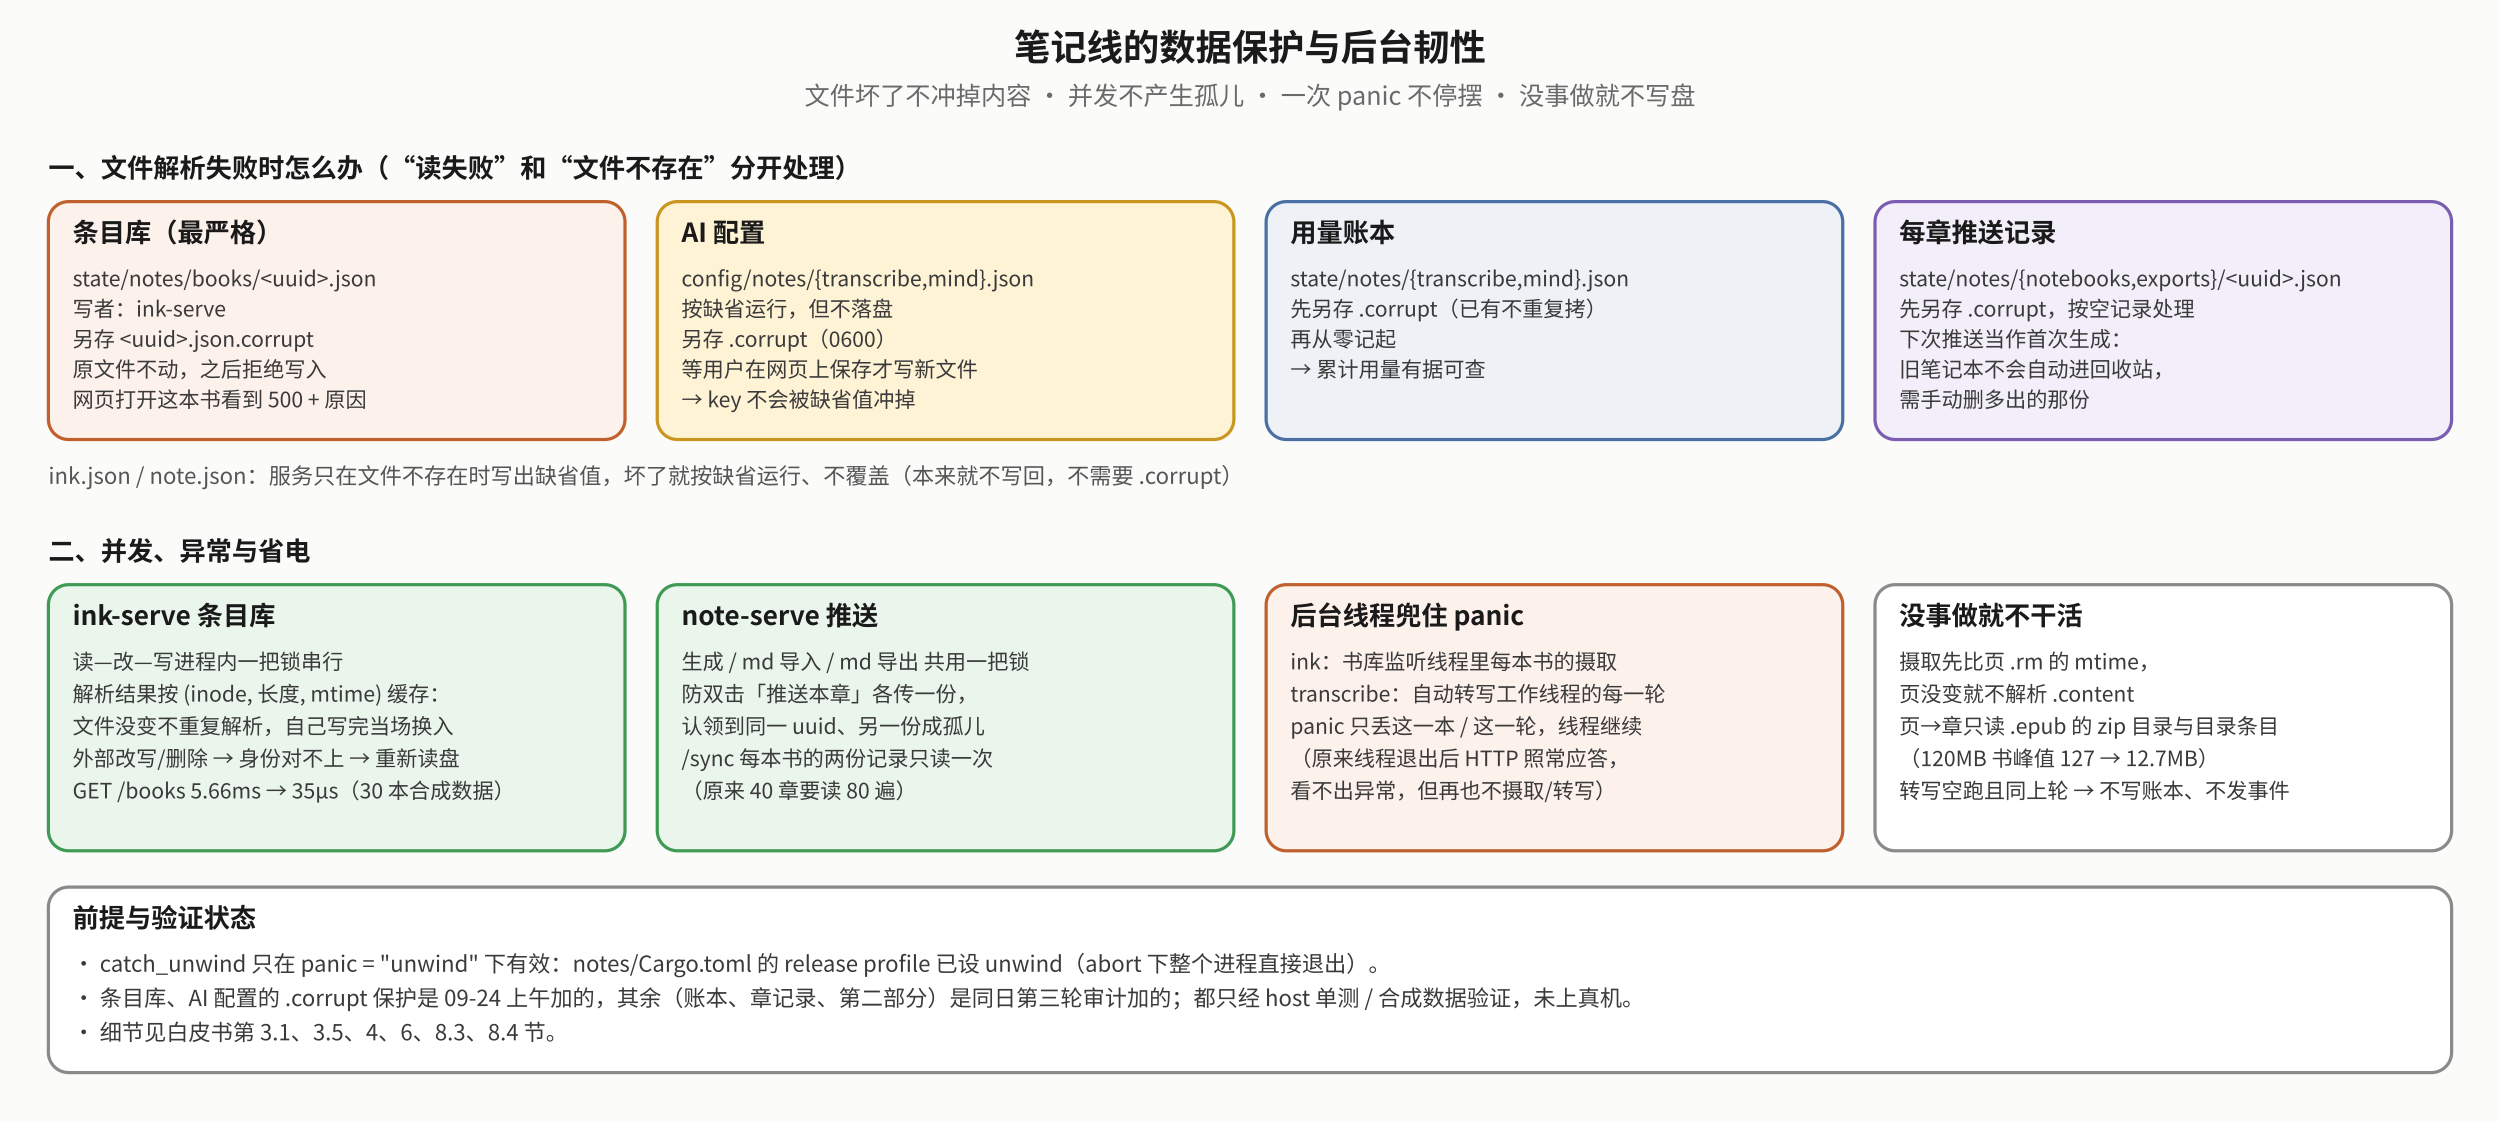
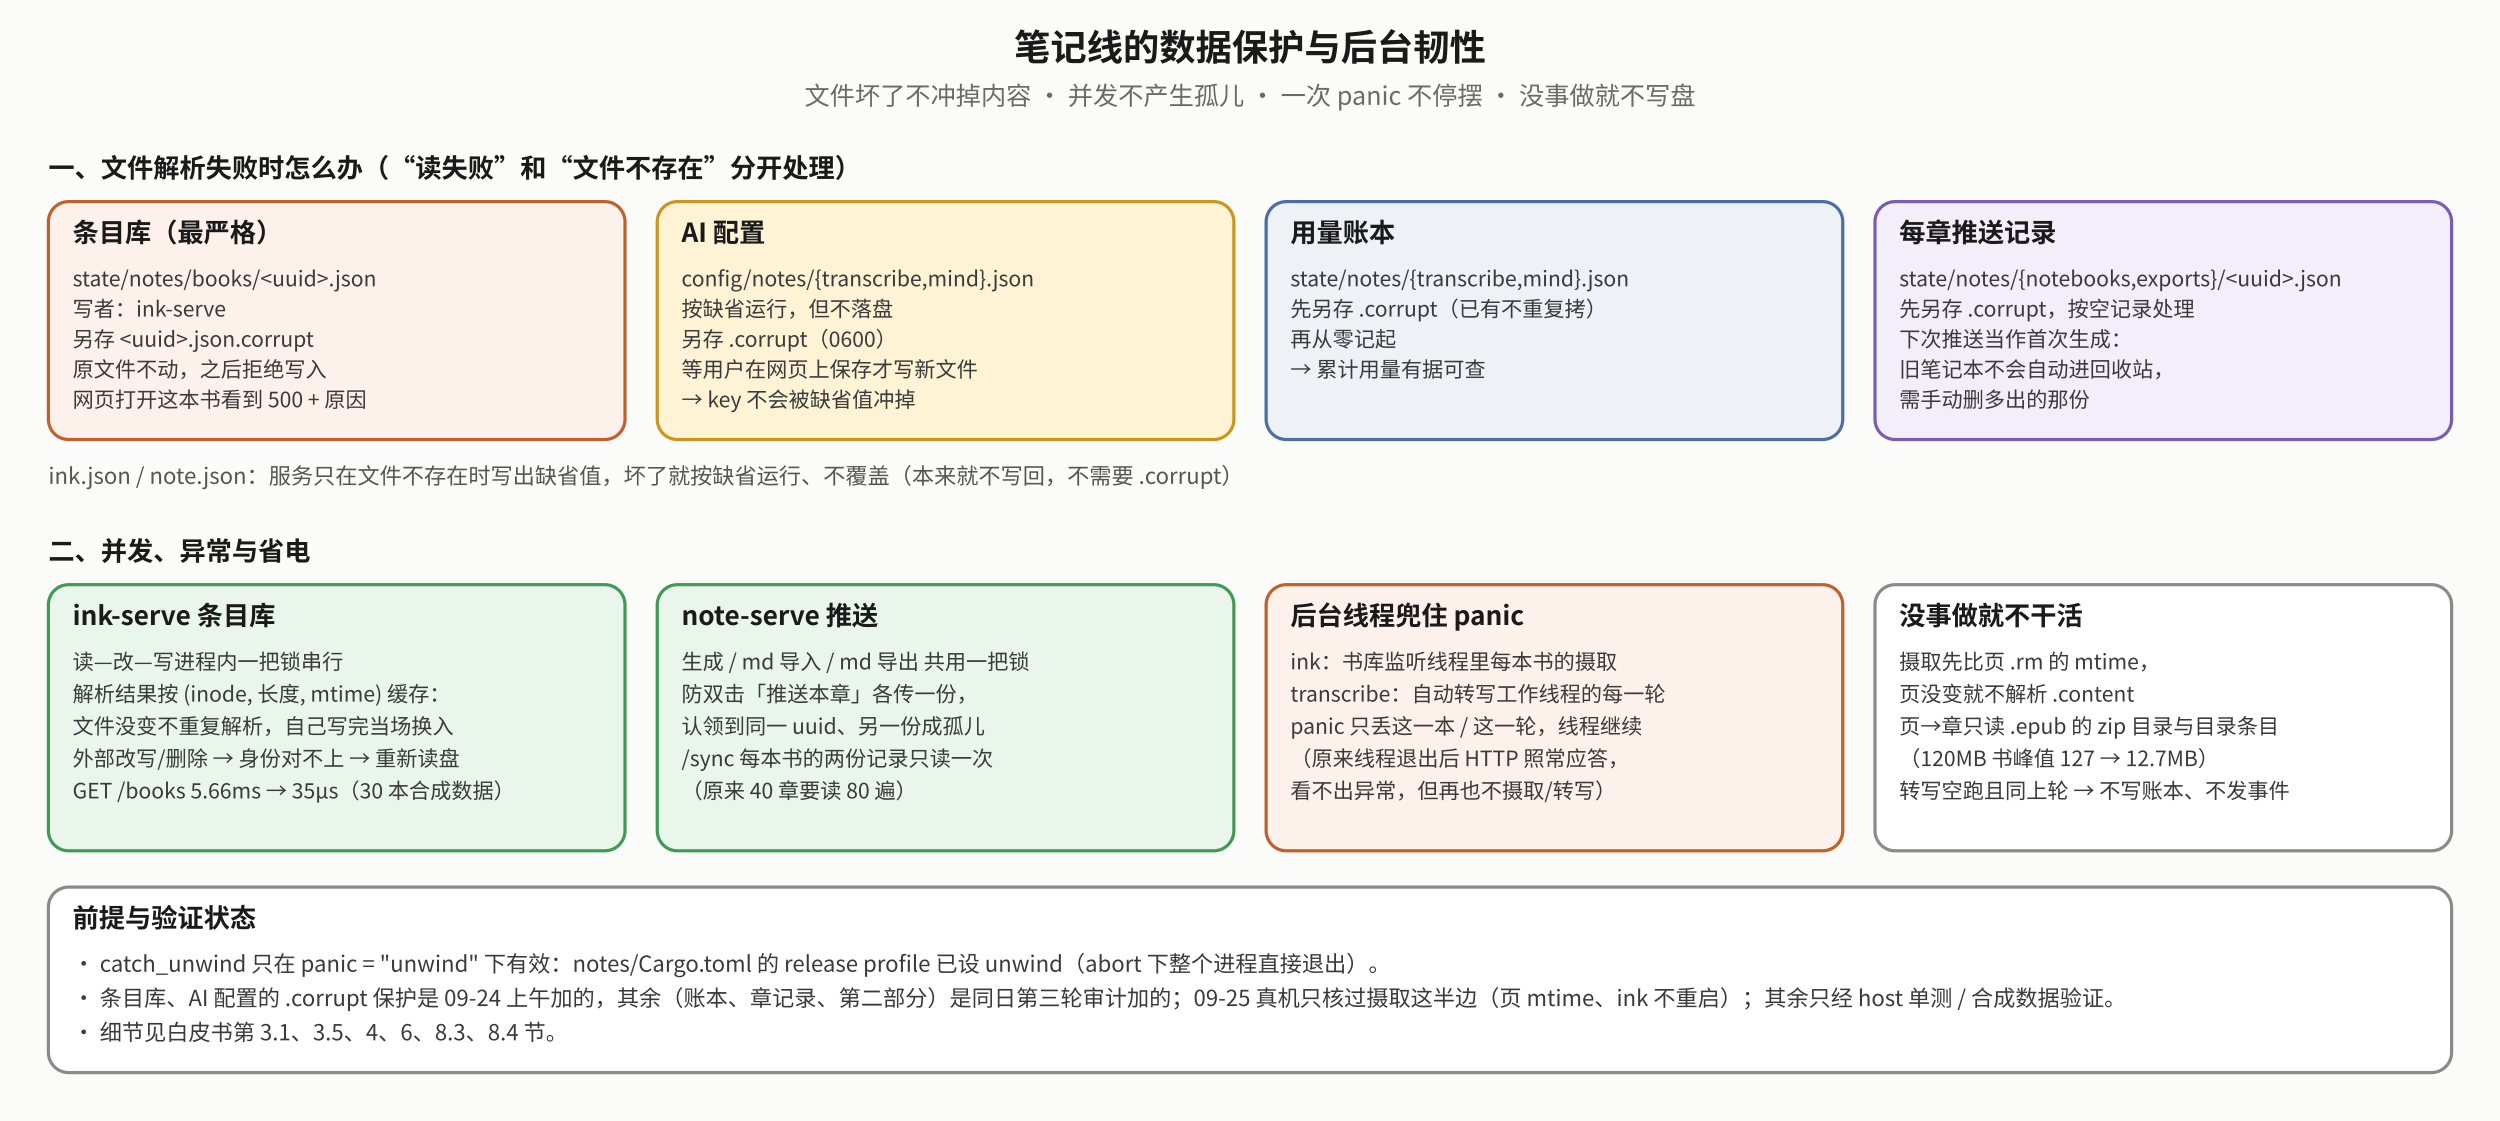
<svg xmlns="http://www.w3.org/2000/svg" viewBox="0 0 1240 556" font-family="Noto Sans CJK SC, sans-serif">
  <defs>
    <marker id="mk" viewBox="0 0 10 10" refX="9" refY="5" markerWidth="7" markerHeight="7" orient="auto-start-reverse">
      <path d="M0,0 L10,5 L0,10 z" fill="#555" />
    </marker>
    <marker id="mr" viewBox="0 0 10 10" refX="9" refY="5" markerWidth="7" markerHeight="7" orient="auto-start-reverse">
      <path d="M0,0 L10,5 L0,10 z" fill="#b0451f" />
    </marker>
    <marker id="mg" viewBox="0 0 10 10" refX="9" refY="5" markerWidth="7" markerHeight="7" orient="auto-start-reverse">
      <path d="M0,0 L10,5 L0,10 z" fill="#2f7d45" />
    </marker>
  </defs>
  <rect x="0" y="0" width="1240" height="556" fill="#fbfbfa" />
  <text x="620.0" y="30" text-anchor="middle" font-size="18" font-weight="bold" fill="#1a1a1a">笔记线的数据保护与后台韧性</text>
  <text x="620.0" y="52" text-anchor="middle" font-size="12.5" fill="#6a6a6a">文件坏了不冲掉内容 · 并发不产生孤儿 · 一次 panic 不停摆 · 没事做就不写盘</text>
  <text x="24" y="88" text-anchor="start" font-size="13" fill="#1a1a1a" font-weight="bold">一、文件解析失败时怎么办（“读失败”和“文件不存在”分开处理）</text>
  <rect x="24" y="100" width="286" height="118" rx="10" fill="#fdf1ec" stroke="#c0602d" stroke-width="1.6" />
  <text x="36" y="120" text-anchor="start" font-size="13" font-weight="bold" fill="#1a1a1a">条目库（最严格）</text>
  <text x="36" y="142" text-anchor="start" font-size="10.5" fill="#3a3a3a">state/notes/books/&lt;uuid&gt;.json</text>
  <text x="36" y="157" text-anchor="start" font-size="10.5" fill="#3a3a3a">写者：ink-serve</text>
  <text x="36" y="172" text-anchor="start" font-size="10.5" fill="#3a3a3a">另存 &lt;uuid&gt;.json.corrupt</text>
  <text x="36" y="187" text-anchor="start" font-size="10.5" fill="#3a3a3a">原文件不动，之后拒绝写入</text>
  <text x="36" y="202" text-anchor="start" font-size="10.5" fill="#3a3a3a">网页打开这本书看到 500 + 原因</text>
  <rect x="326" y="100" width="286" height="118" rx="10" fill="#fff3d6" stroke="#c9971f" stroke-width="1.6" />
  <text x="338" y="120" text-anchor="start" font-size="13" font-weight="bold" fill="#1a1a1a">AI 配置</text>
  <text x="338" y="142" text-anchor="start" font-size="10.5" fill="#3a3a3a">config/notes/{transcribe,mind}.json</text>
  <text x="338" y="157" text-anchor="start" font-size="10.5" fill="#3a3a3a">按缺省运行，但不落盘</text>
  <text x="338" y="172" text-anchor="start" font-size="10.5" fill="#3a3a3a">另存 .corrupt（0600）</text>
  <text x="338" y="187" text-anchor="start" font-size="10.5" fill="#3a3a3a">等用户在网页上保存才写新文件</text>
  <text x="338" y="202" text-anchor="start" font-size="10.5" fill="#3a3a3a">→ key 不会被缺省值冲掉</text>
  <rect x="628" y="100" width="286" height="118" rx="10" fill="#eef2f7" stroke="#4a6fa5" stroke-width="1.6" />
  <text x="640" y="120" text-anchor="start" font-size="13" font-weight="bold" fill="#1a1a1a">用量账本</text>
  <text x="640" y="142" text-anchor="start" font-size="10.5" fill="#3a3a3a">state/notes/{transcribe,mind}.json</text>
  <text x="640" y="157" text-anchor="start" font-size="10.5" fill="#3a3a3a">先另存 .corrupt（已有不重复拷）</text>
  <text x="640" y="172" text-anchor="start" font-size="10.5" fill="#3a3a3a">再从零记起</text>
  <text x="640" y="187" text-anchor="start" font-size="10.5" fill="#3a3a3a">→ 累计用量有据可查</text>
  <rect x="930" y="100" width="286" height="118" rx="10" fill="#f3effa" stroke="#7a5cb0" stroke-width="1.6" />
  <text x="942" y="120" text-anchor="start" font-size="13" font-weight="bold" fill="#1a1a1a">每章推送记录</text>
  <text x="942" y="142" text-anchor="start" font-size="10.5" fill="#3a3a3a">state/notes/{notebooks,exports}/&lt;uuid&gt;.json</text>
  <text x="942" y="157" text-anchor="start" font-size="10.5" fill="#3a3a3a">先另存 .corrupt，按空记录处理</text>
  <text x="942" y="172" text-anchor="start" font-size="10.5" fill="#3a3a3a">下次推送当作首次生成：</text>
  <text x="942" y="187" text-anchor="start" font-size="10.5" fill="#3a3a3a">旧笔记本不会自动进回收站，</text>
  <text x="942" y="202" text-anchor="start" font-size="10.5" fill="#3a3a3a">需手动删多出的那份</text>
  <text x="24" y="240" text-anchor="start" font-size="11" fill="#555">ink.json / note.json：服务只在文件不存在时写出缺省值，坏了就按缺省运行、不覆盖（本来就不写回，不需要 .corrupt）</text>
  <text x="24" y="278" text-anchor="start" font-size="13" fill="#1a1a1a" font-weight="bold">二、并发、异常与省电</text>
  <rect x="24" y="290" width="286" height="132" rx="10" fill="#eaf6ec" stroke="#3f9a55" stroke-width="1.6" />
  <text x="36" y="310" text-anchor="start" font-size="13" font-weight="bold" fill="#1a1a1a">ink-serve 条目库</text>
  <text x="36" y="332" text-anchor="start" font-size="10.5" fill="#3a3a3a">读—改—写进程内一把锁串行</text>
  <text x="36" y="348" text-anchor="start" font-size="10.5" fill="#3a3a3a">解析结果按 (inode, 长度, mtime) 缓存：</text>
  <text x="36" y="364" text-anchor="start" font-size="10.5" fill="#3a3a3a">文件没变不重复解析，自己写完当场换入</text>
  <text x="36" y="380" text-anchor="start" font-size="10.5" fill="#3a3a3a">外部改写/删除 → 身份对不上 → 重新读盘</text>
  <text x="36" y="396" text-anchor="start" font-size="10.5" fill="#3a3a3a">GET /books 5.66ms → 35µs（30 本合成数据）</text>
  <rect x="326" y="290" width="286" height="132" rx="10" fill="#eaf6ec" stroke="#3f9a55" stroke-width="1.6" />
  <text x="338" y="310" text-anchor="start" font-size="13" font-weight="bold" fill="#1a1a1a">note-serve 推送</text>
  <text x="338" y="332" text-anchor="start" font-size="10.5" fill="#3a3a3a">生成 / md 导入 / md 导出 共用一把锁</text>
  <text x="338" y="348" text-anchor="start" font-size="10.5" fill="#3a3a3a">防双击「推送本章」各传一份，</text>
  <text x="338" y="364" text-anchor="start" font-size="10.5" fill="#3a3a3a">认领到同一 uuid、另一份成孤儿</text>
  <text x="338" y="380" text-anchor="start" font-size="10.5" fill="#3a3a3a">/sync 每本书的两份记录只读一次</text>
  <text x="338" y="396" text-anchor="start" font-size="10.5" fill="#3a3a3a">（原来 40 章要读 80 遍）</text>
  <rect x="628" y="290" width="286" height="132" rx="10" fill="#fdf1ec" stroke="#c0602d" stroke-width="1.6" />
  <text x="640" y="310" text-anchor="start" font-size="13" font-weight="bold" fill="#1a1a1a">后台线程兜住 panic</text>
  <text x="640" y="332" text-anchor="start" font-size="10.5" fill="#3a3a3a">ink：书库监听线程里每本书的摄取</text>
  <text x="640" y="348" text-anchor="start" font-size="10.5" fill="#3a3a3a">transcribe：自动转写工作线程的每一轮</text>
  <text x="640" y="364" text-anchor="start" font-size="10.5" fill="#3a3a3a">panic 只丢这一本 / 这一轮，线程继续</text>
  <text x="640" y="380" text-anchor="start" font-size="10.5" fill="#3a3a3a">（原来线程退出后 HTTP 照常应答，</text>
  <text x="640" y="396" text-anchor="start" font-size="10.5" fill="#3a3a3a">看不出异常，但再也不摄取/转写）</text>
  <rect x="930" y="290" width="286" height="132" rx="10" fill="#ffffff" stroke="#8a8a8a" stroke-width="1.6" />
  <text x="942" y="310" text-anchor="start" font-size="13" font-weight="bold" fill="#1a1a1a">没事做就不干活</text>
  <text x="942" y="332" text-anchor="start" font-size="10.5" fill="#3a3a3a">摄取先比页 .rm 的 mtime，</text>
  <text x="942" y="348" text-anchor="start" font-size="10.5" fill="#3a3a3a">页没变就不解析 .content</text>
  <text x="942" y="364" text-anchor="start" font-size="10.5" fill="#3a3a3a">页→章只读 .epub 的 zip 目录与目录条目</text>
  <text x="942" y="380" text-anchor="start" font-size="10.5" fill="#3a3a3a">（120MB 书峰值 127 → 12.7MB）</text>
  <text x="942" y="396" text-anchor="start" font-size="10.5" fill="#3a3a3a">转写空跑且同上轮 → 不写账本、不发事件</text>
  <rect x="24" y="440" width="1192" height="92" rx="10" fill="#ffffff" stroke="#8a8a8a" stroke-width="1.6" />
  <text x="36" y="460" text-anchor="start" font-size="13" font-weight="bold" fill="#1a1a1a">前提与验证状态</text>
  <text x="36" y="482" text-anchor="start" font-size="11" fill="#3a3a3a">· catch_unwind 只在 panic = "unwind" 下有效：notes/Cargo.toml 的 release profile 已设 unwind（abort 下整个进程直接退出）。</text>
-   <text x="36" y="499" text-anchor="start" font-size="11" fill="#3a3a3a">· 条目库、AI 配置的 .corrupt 保护是 09-24 上午加的，其余（账本、章记录、第二部分）是同日第三轮审计加的；都只经 host 单测 / 合成数据验证，未上真机。</text>
+   <text x="36" y="499" text-anchor="start" font-size="11" fill="#3a3a3a">· 条目库、AI 配置的 .corrupt 保护是 09-24 上午加的，其余（账本、章记录、第二部分）是同日第三轮审计加的；09-25 真机只核过摄取这半边（页 mtime、ink 不重启）；其余只经 host 单测 / 合成数据验证。</text>
  <text x="36" y="516" text-anchor="start" font-size="11" fill="#3a3a3a">· 细节见白皮书第 3.1、3.5、4、6、8.3、8.4 节。</text>
</svg>
